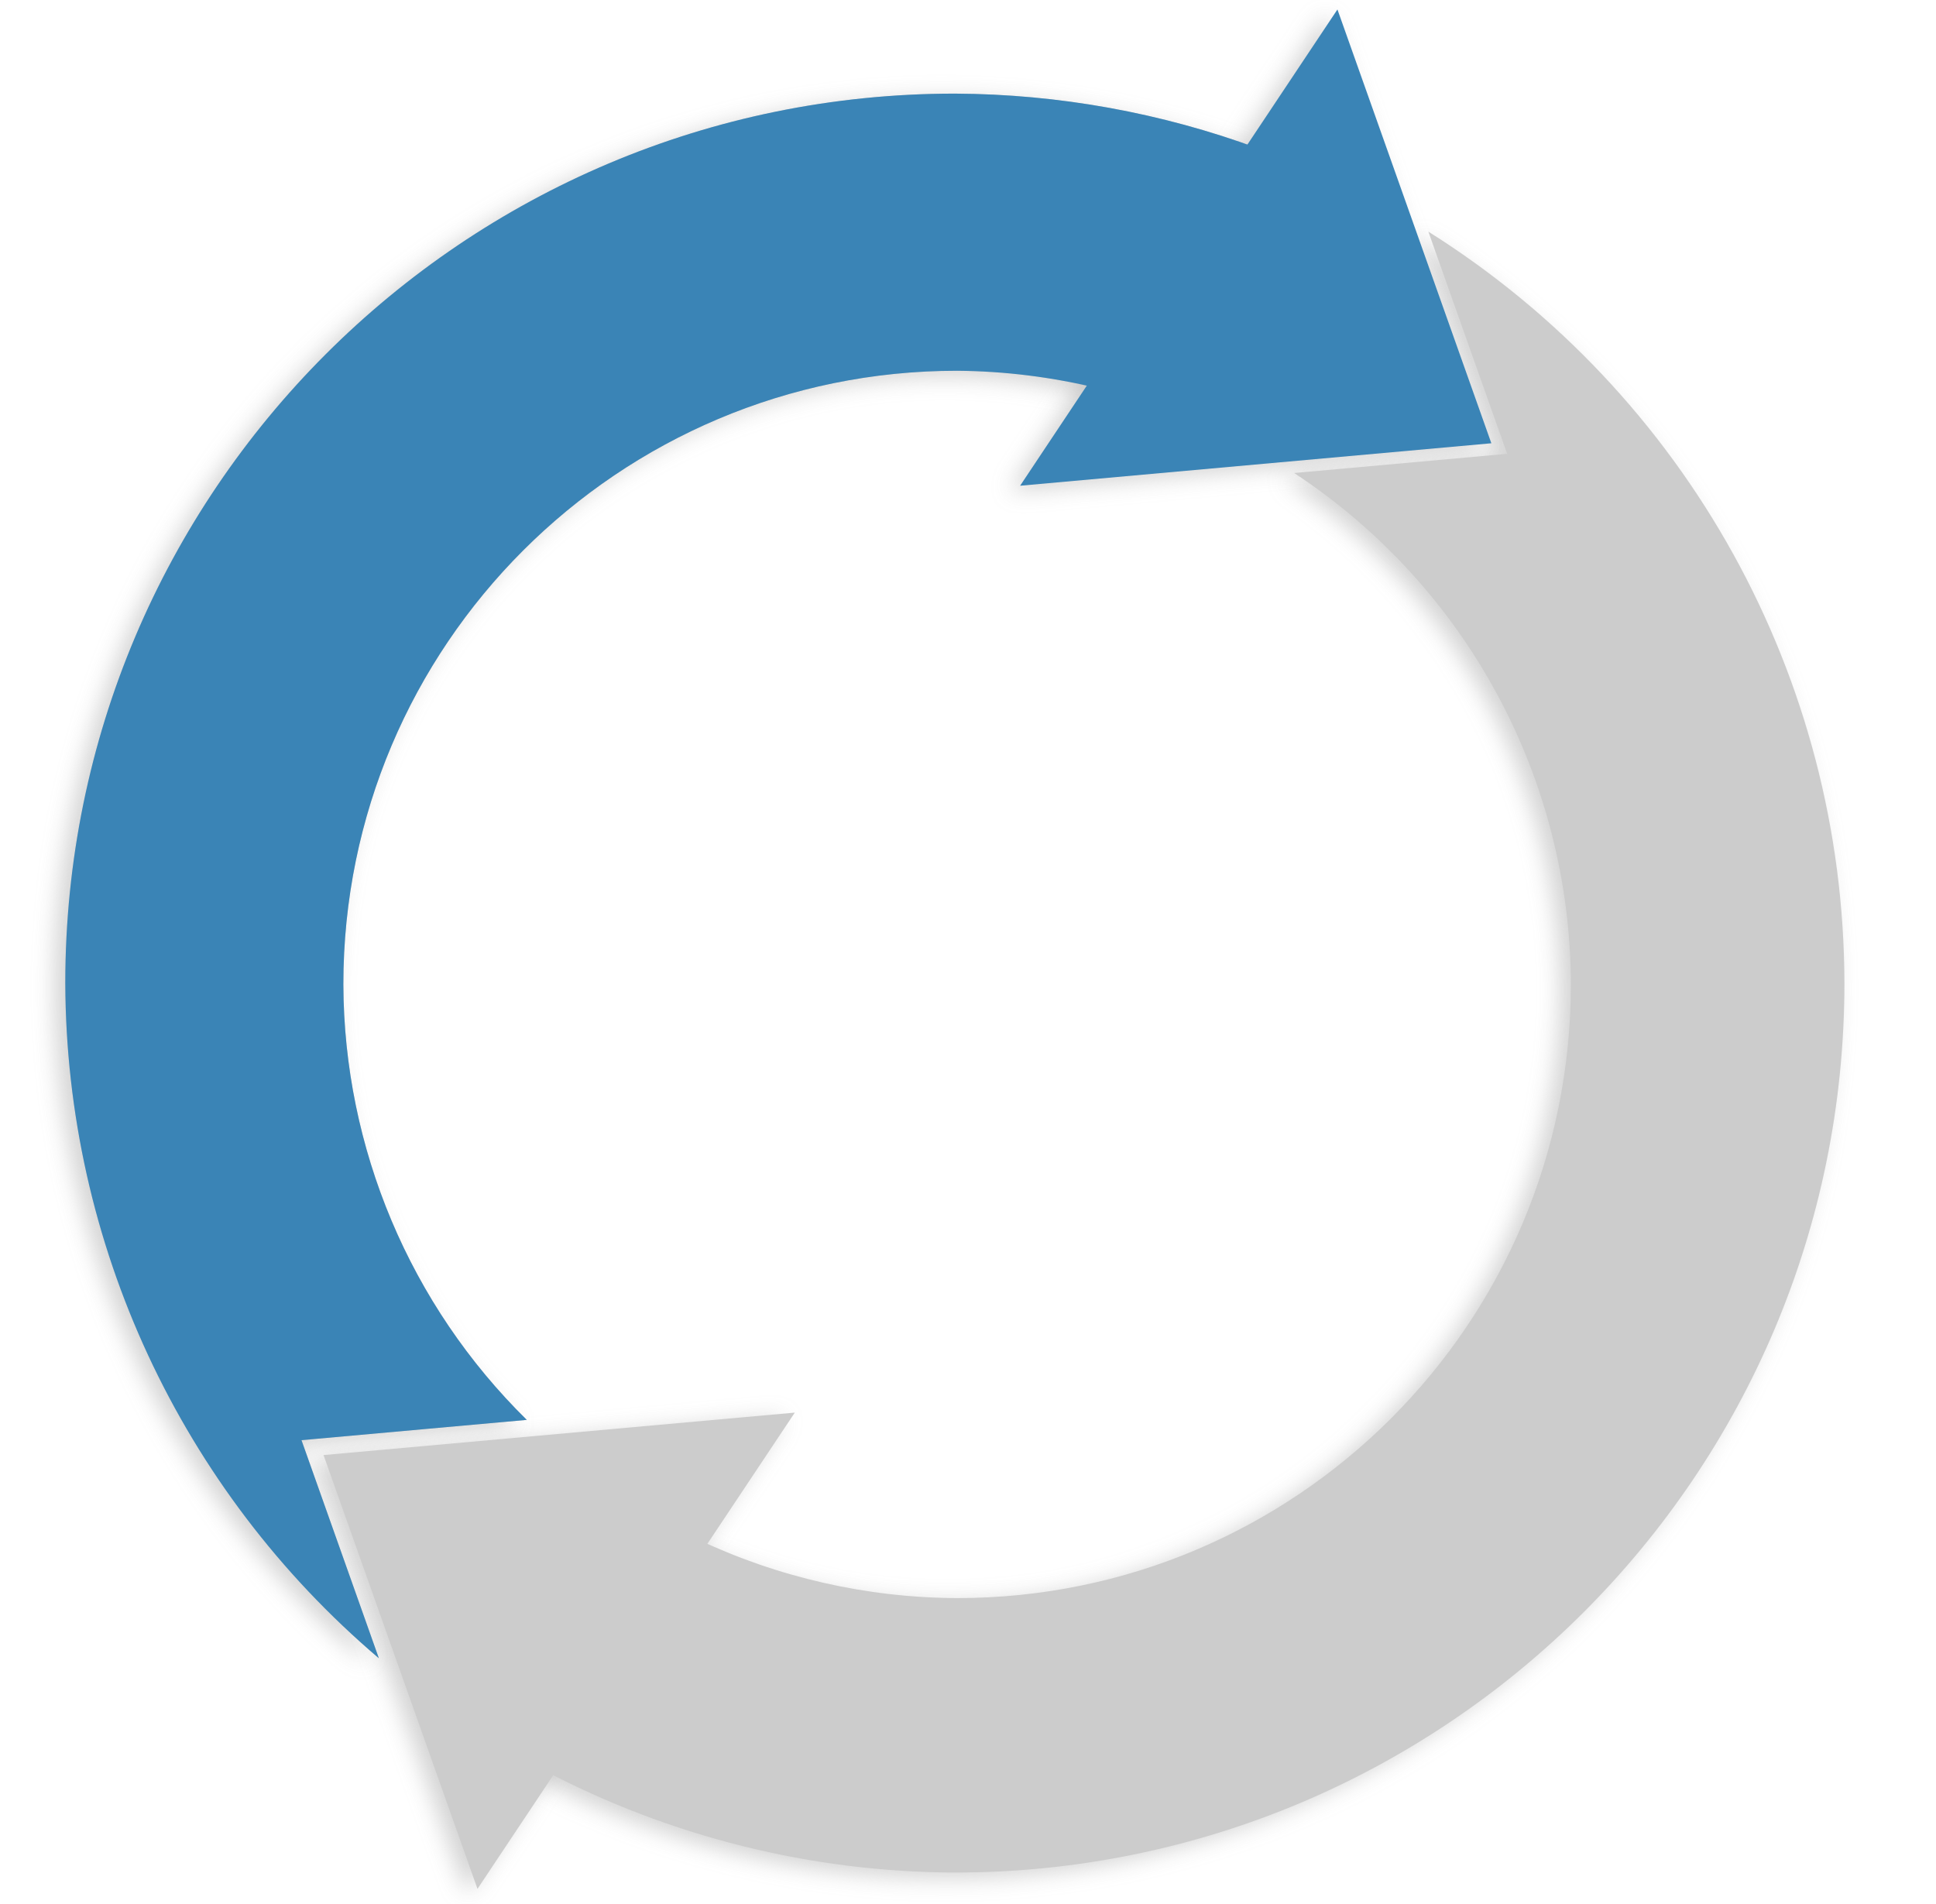
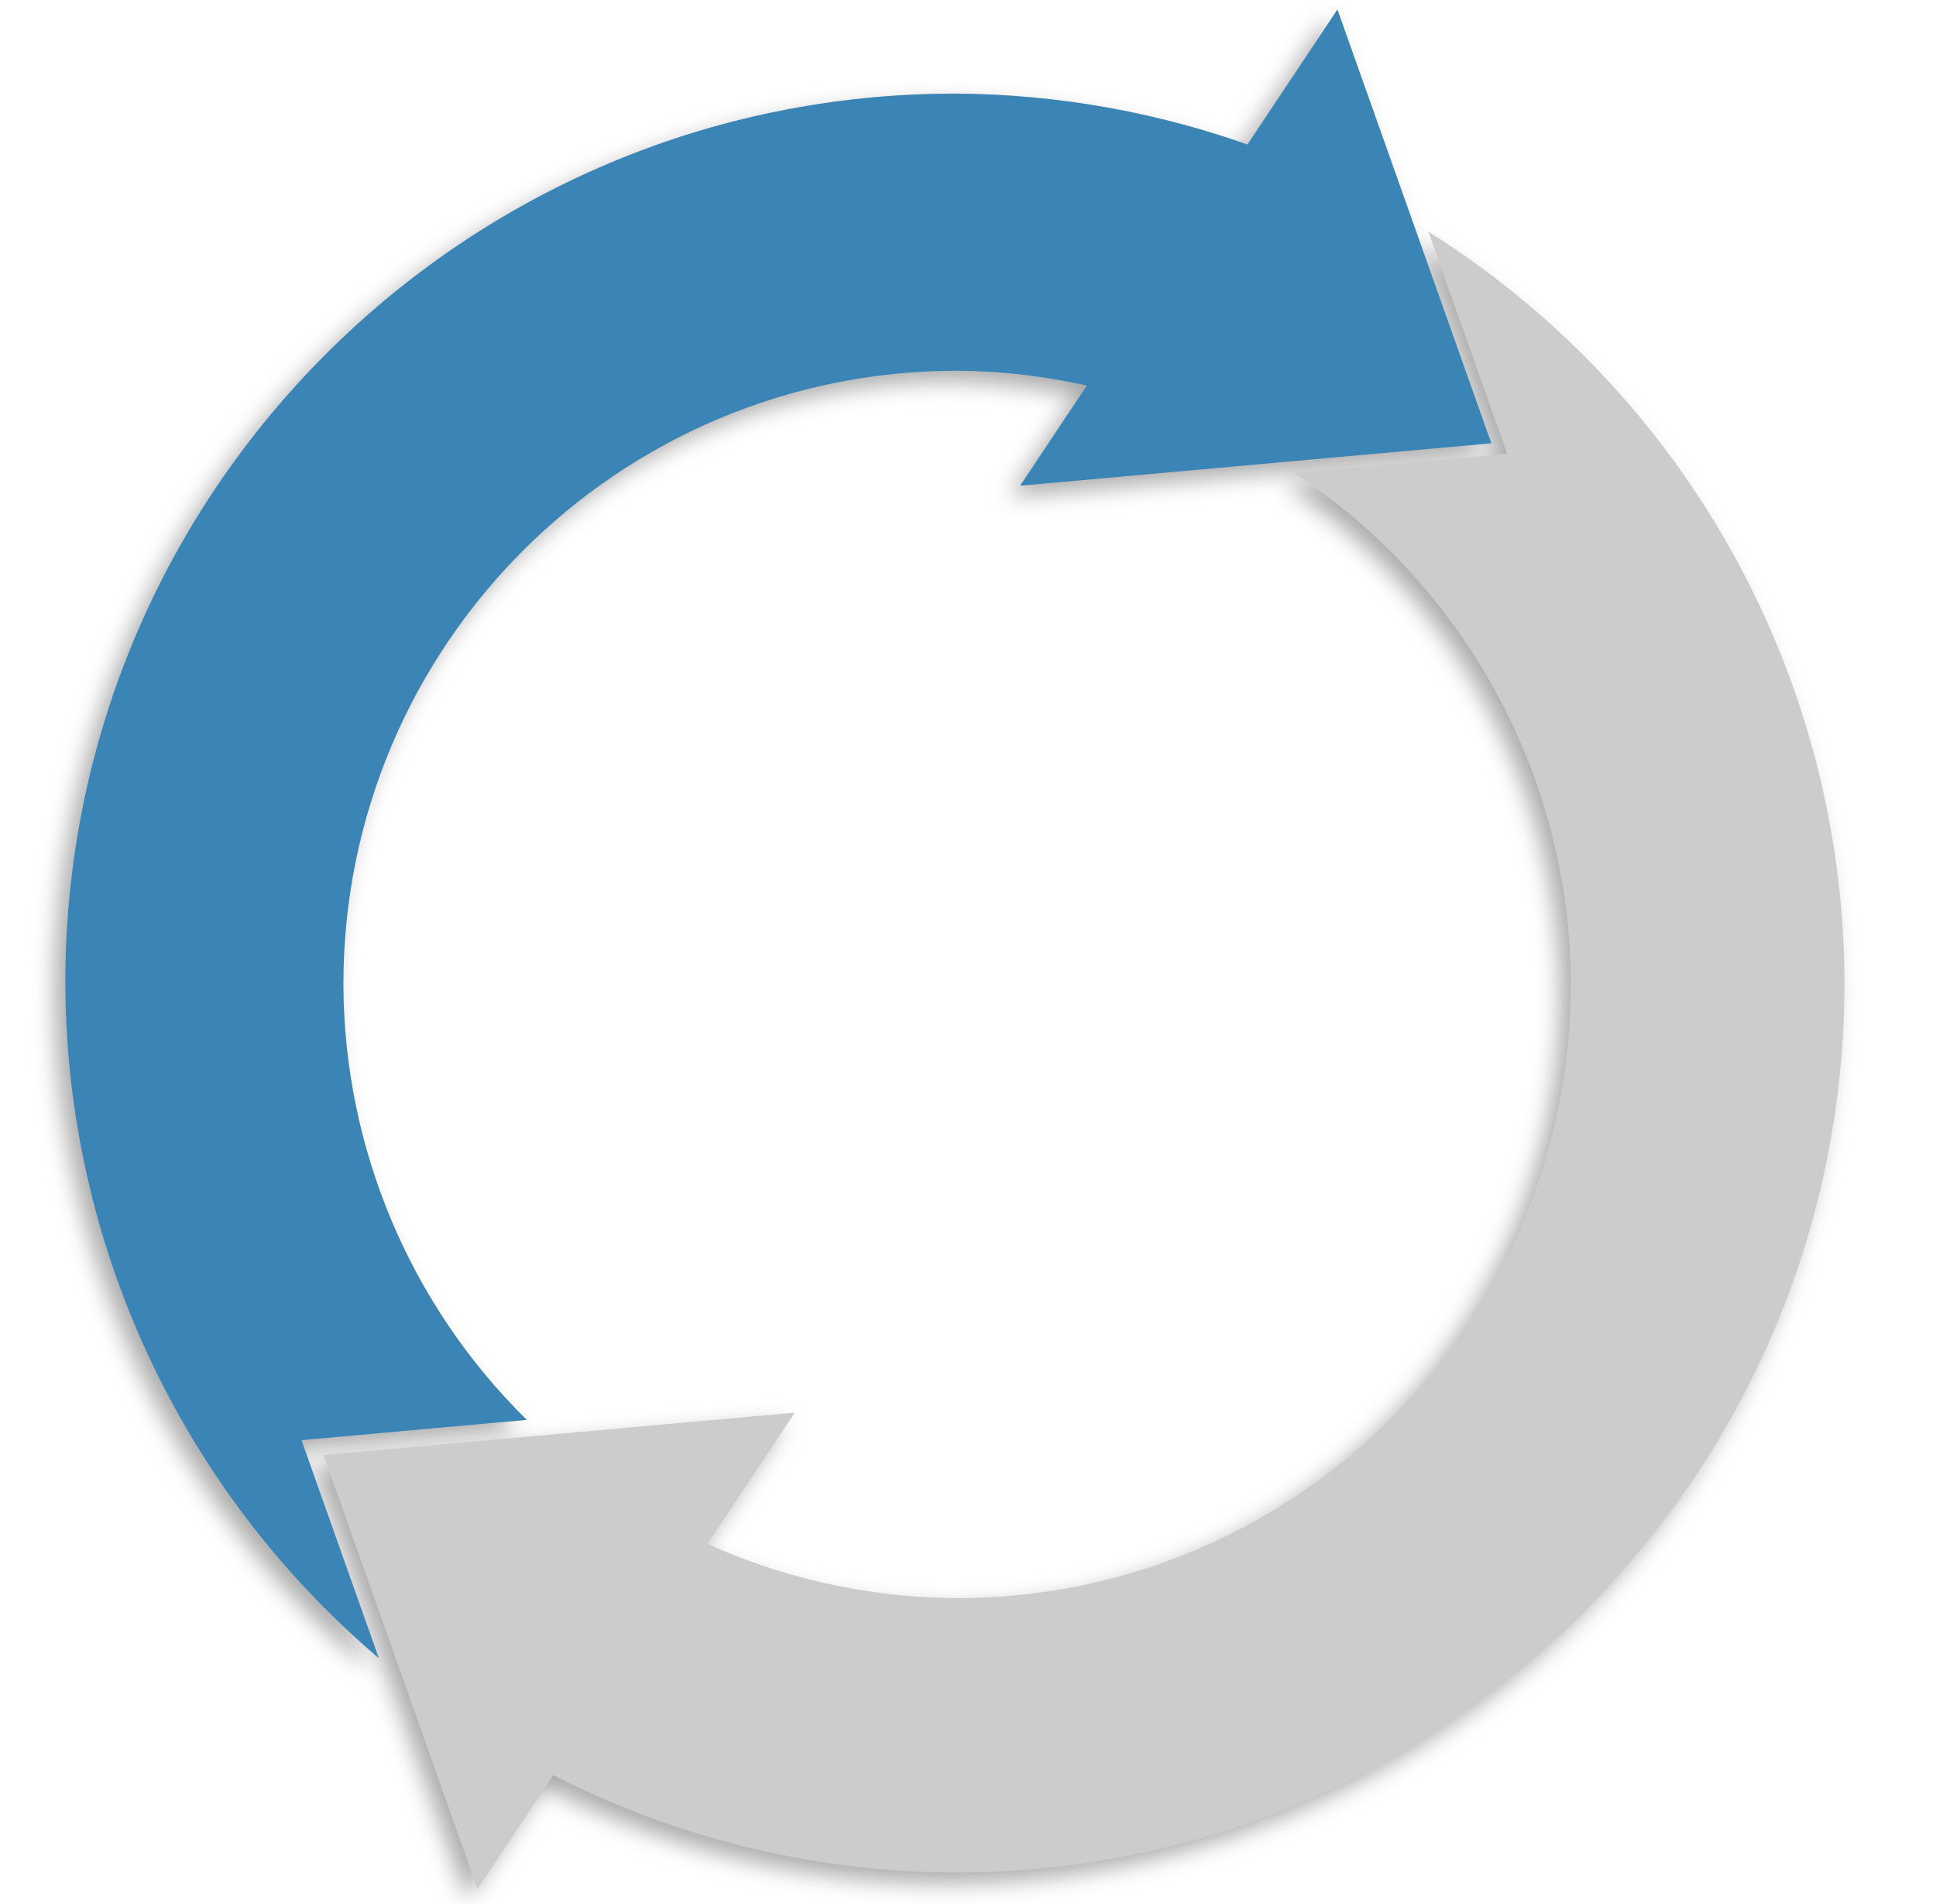
<svg xmlns="http://www.w3.org/2000/svg" width="194mm" height="190.808mm" viewBox="0 0 194 190.808" version="1.1" id="svg1285">
  <defs id="defs1279">
-     <filter style="color-interpolation-filters:sRGB" id="filter2815" x="-0.015" width="1.03" y="-0.015" height="1.03">
-       <feGaussianBlur stdDeviation="1.1" id="feGaussianBlur2817" />
+     <filter style="color-interpolation-filters:sRGB" id="filter890-3" x="-0.015" width="1.03" y="-0.015" height="1.03">
+       <feGaussianBlur stdDeviation="1.1" id="feGaussianBlur892-5" />
    </filter>
-     <filter style="color-interpolation-filters:sRGB" id="filter2819" x="-0.056" width="1.112" y="-0.055" height="1.111">
-       <feGaussianBlur stdDeviation="1.1" id="feGaussianBlur2821" />
+     <filter style="color-interpolation-filters:sRGB" id="filter894-6" x="-0.056" width="1.112" y="-0.055" height="1.111">
+       <feGaussianBlur stdDeviation="1.1" id="feGaussianBlur896-2" />
    </filter>
-     <filter style="color-interpolation-filters:sRGB" id="filter2823" x="-0.056" width="1.112" y="-0.055" height="1.111">
-       <feGaussianBlur stdDeviation="1.1" id="feGaussianBlur2825" />
+     <filter style="color-interpolation-filters:sRGB" id="filter898-9" x="-0.056" width="1.112" y="-0.055" height="1.111">
+       <feGaussianBlur stdDeviation="1.1" id="feGaussianBlur900-1" />
    </filter>
  </defs>
  <g id="layer1" transform="translate(0,-106.192)">
-     <g id="g2835" transform="translate(214.4424,-83.05808)">
-       <path id="path53-3" d="m -119.819,199.163 a 89.141,89.141 0 0 0 -89.14,89.14 89.141,89.141 0 0 0 31.423,67.665 l -7.753,-21.854 22.574,-2.034 a 61.502,61.502 0 0 1 -18.38,-43.64 61.502,61.502 0 0 1 61.503,-61.503 61.502,61.502 0 0 1 14.216,1.778 l 16.013,-24.038 a 89.141,89.141 0 0 0 -30.456,-5.514 z m 47.448,13.83 7.9,22.269 -21.348,1.924 a 61.502,61.502 0 0 1 27.727,51.254 61.502,61.502 0 0 1 -61.502,61.502 61.502,61.502 0 0 1 -26.104,-5.937 l -15.415,23.139 a 89.141,89.141 0 0 0 41.293,10.3 89.141,89.141 0 0 0 89.141,-89.141 89.141,89.141 0 0 0 -41.693,-75.311 z" style="opacity:0.348;fill:#808080;fill-opacity:1;stroke-width:0.263;filter:url(#filter2815)" />
-       <path id="path6080-2" d="m -81.481,190.727 -31.798,47.732 47.222,-4.256 z" style="opacity:0.348;fill:#808080;fill-opacity:1;stroke:none;stroke-width:0.265;filter:url(#filter2819)" />
-       <path id="path6080-7-0" d="m -167.655,379.082 31.798,-47.732 -47.222,4.256 z" style="opacity:0.348;fill:#808080;fill-opacity:1;stroke:none;stroke-width:0.265;filter:url(#filter2823)" />
+     <g id="g917-2" transform="translate(203.859,-72.70154)">
+       <path id="path53-3-7" d="m -109.235,189.335 a 89.141,89.141 0 0 0 -89.14,89.14 89.141,89.141 0 0 0 31.423,67.665 l -7.753,-21.854 22.574,-2.034 a 61.502,61.502 0 0 1 -18.38,-43.64 61.502,61.502 0 0 1 61.503,-61.503 61.502,61.502 0 0 1 14.216,1.778 l 16.013,-24.038 a 89.141,89.141 0 0 0 -30.456,-5.514 z m 47.448,13.83 7.9,22.269 -21.348,1.924 a 61.502,61.502 0 0 1 27.727,51.254 61.502,61.502 0 0 1 -61.502,61.502 61.502,61.502 0 0 1 -26.104,-5.937 l -15.415,23.139 a 89.141,89.141 0 0 0 41.293,10.3 89.141,89.141 0 0 0 89.141,-89.141 89.141,89.141 0 0 0 -41.693,-75.311 z" style="opacity:0.655;fill:#808080;fill-opacity:1;stroke-width:0.263;filter:url(#filter890-3)" />
+       <path id="path6080-6-0" d="m -70.898,180.9 -31.798,47.732 47.222,-4.256 z" style="opacity:0.655;fill:#808080;fill-opacity:1;stroke:none;stroke-width:0.265;filter:url(#filter894-6)" />
+       <path id="path6080-7-7-9" d="m -157.071,369.255 31.798,-47.732 -47.222,4.256 z" style="opacity:0.655;fill:#808080;fill-opacity:1;stroke:none;stroke-width:0.265;filter:url(#filter898-9)" />
    </g>
    <path style="fill:#cccccc;stroke-width:0.995" d="M 361.633 35.465 A 336.909 336.909 0 0 0 24.725 372.373 A 336.909 336.909 0 0 0 143.488 628.113 L 114.186 545.516 L 199.504 537.826 A 232.45 232.45 0 0 1 130.035 372.887 A 232.45 232.45 0 0 1 362.486 140.436 A 232.45 232.45 0 0 1 416.217 147.156 L 476.74 56.305 A 336.909 336.909 0 0 0 361.633 35.465 z M 540.965 87.734 L 570.824 171.9 L 490.141 179.172 A 232.45 232.45 0 0 1 594.936 372.887 A 232.45 232.45 0 0 1 362.486 605.336 A 232.45 232.45 0 0 1 263.824 582.898 L 205.564 670.354 A 336.909 336.909 0 0 0 361.633 709.283 A 336.909 336.909 0 0 0 698.543 372.373 A 336.909 336.909 0 0 0 540.965 87.734 z " transform="matrix(0.2645833,0,0,0.2645833,0,106.192)" id="path53" />
    <path style="fill:#3a84b6;fill-opacity:1;stroke:none;stroke-width:0.265" d="m 134.02,107.14 -31.798,47.732 47.222,-4.256 z" id="path6080" />
    <path style="fill:#cccccc;fill-opacity:1;stroke:none;stroke-width:0.265" d="m 47.846,295.495 31.798,-47.732 -47.222,4.256 z" id="path6080-7" />
    <path style="fill:#3a84b6;fill-opacity:1;stroke-width:0.263" d="M 95.682,115.575 A 89.141,89.141 0 0 0 6.542,204.716 89.141,89.141 0 0 0 37.965,272.38 l -7.753,-21.854 22.574,-2.034 a 61.502,61.502 0 0 1 -18.38,-43.64 61.502,61.502 0 0 1 61.503,-61.503 61.502,61.502 0 0 1 14.216,1.778 l 16.013,-24.038 A 89.141,89.141 0 0 0 95.682,115.575 Z" id="path53-6-6" />
  </g>
</svg>
